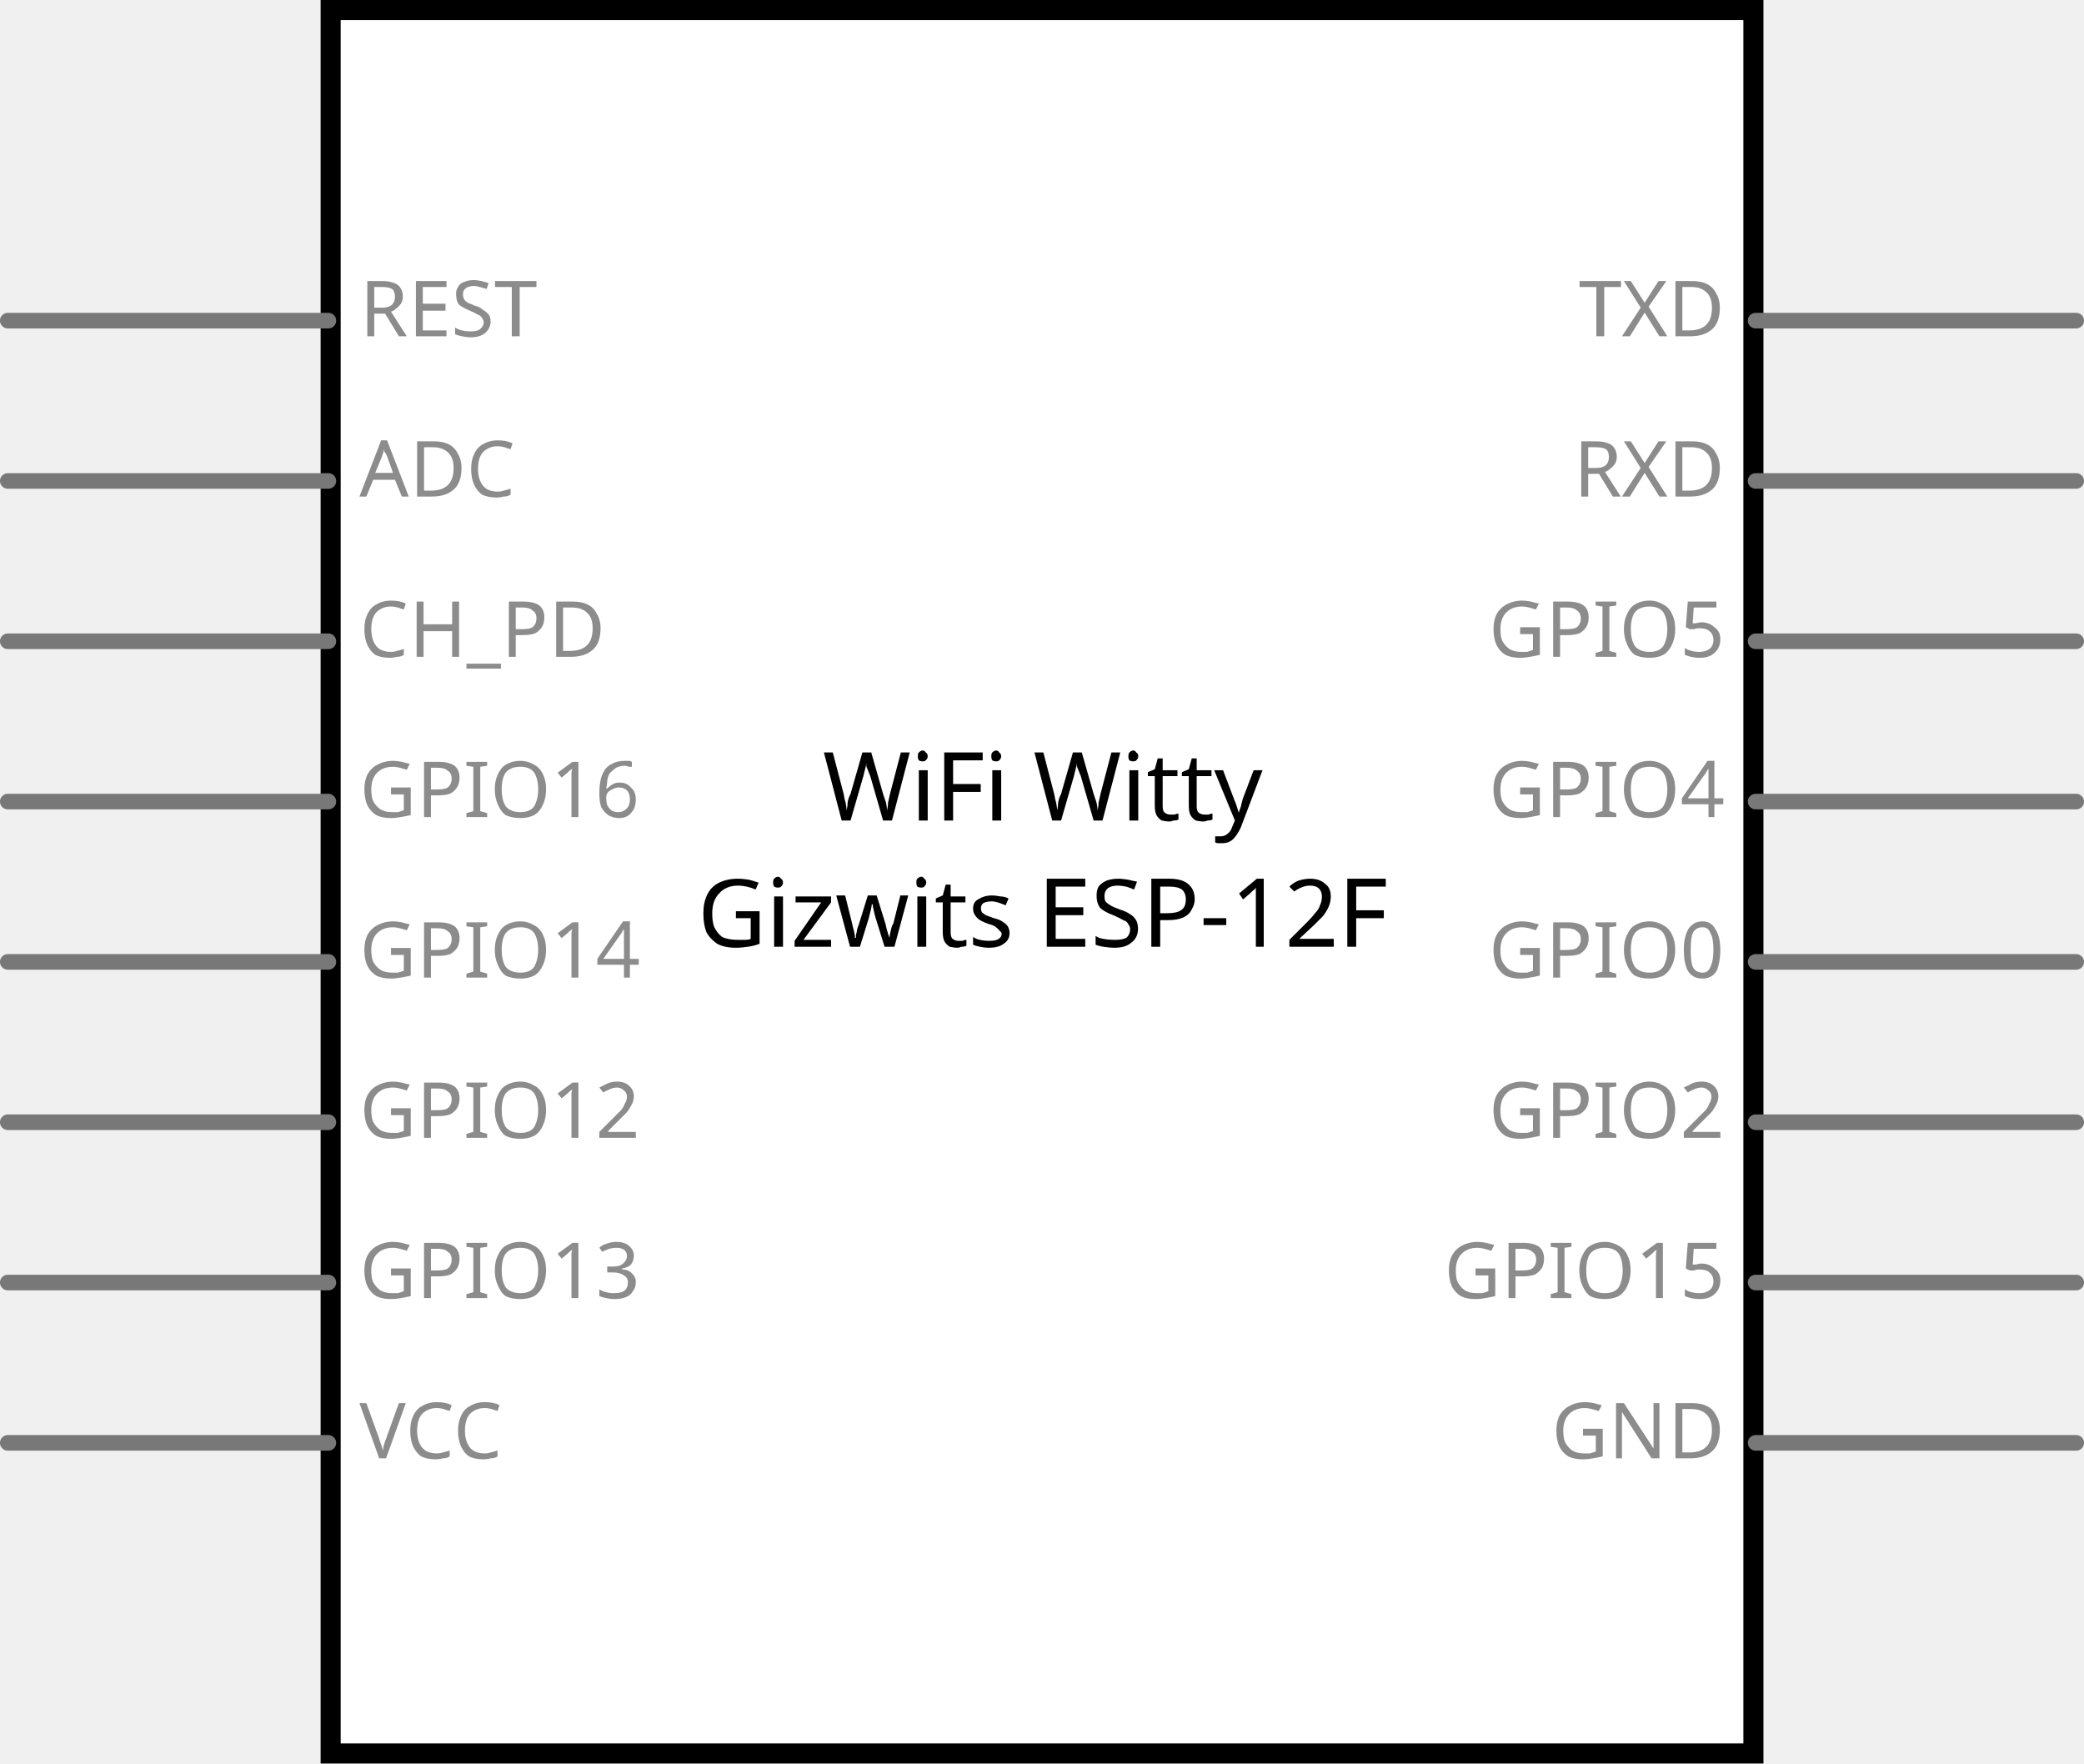
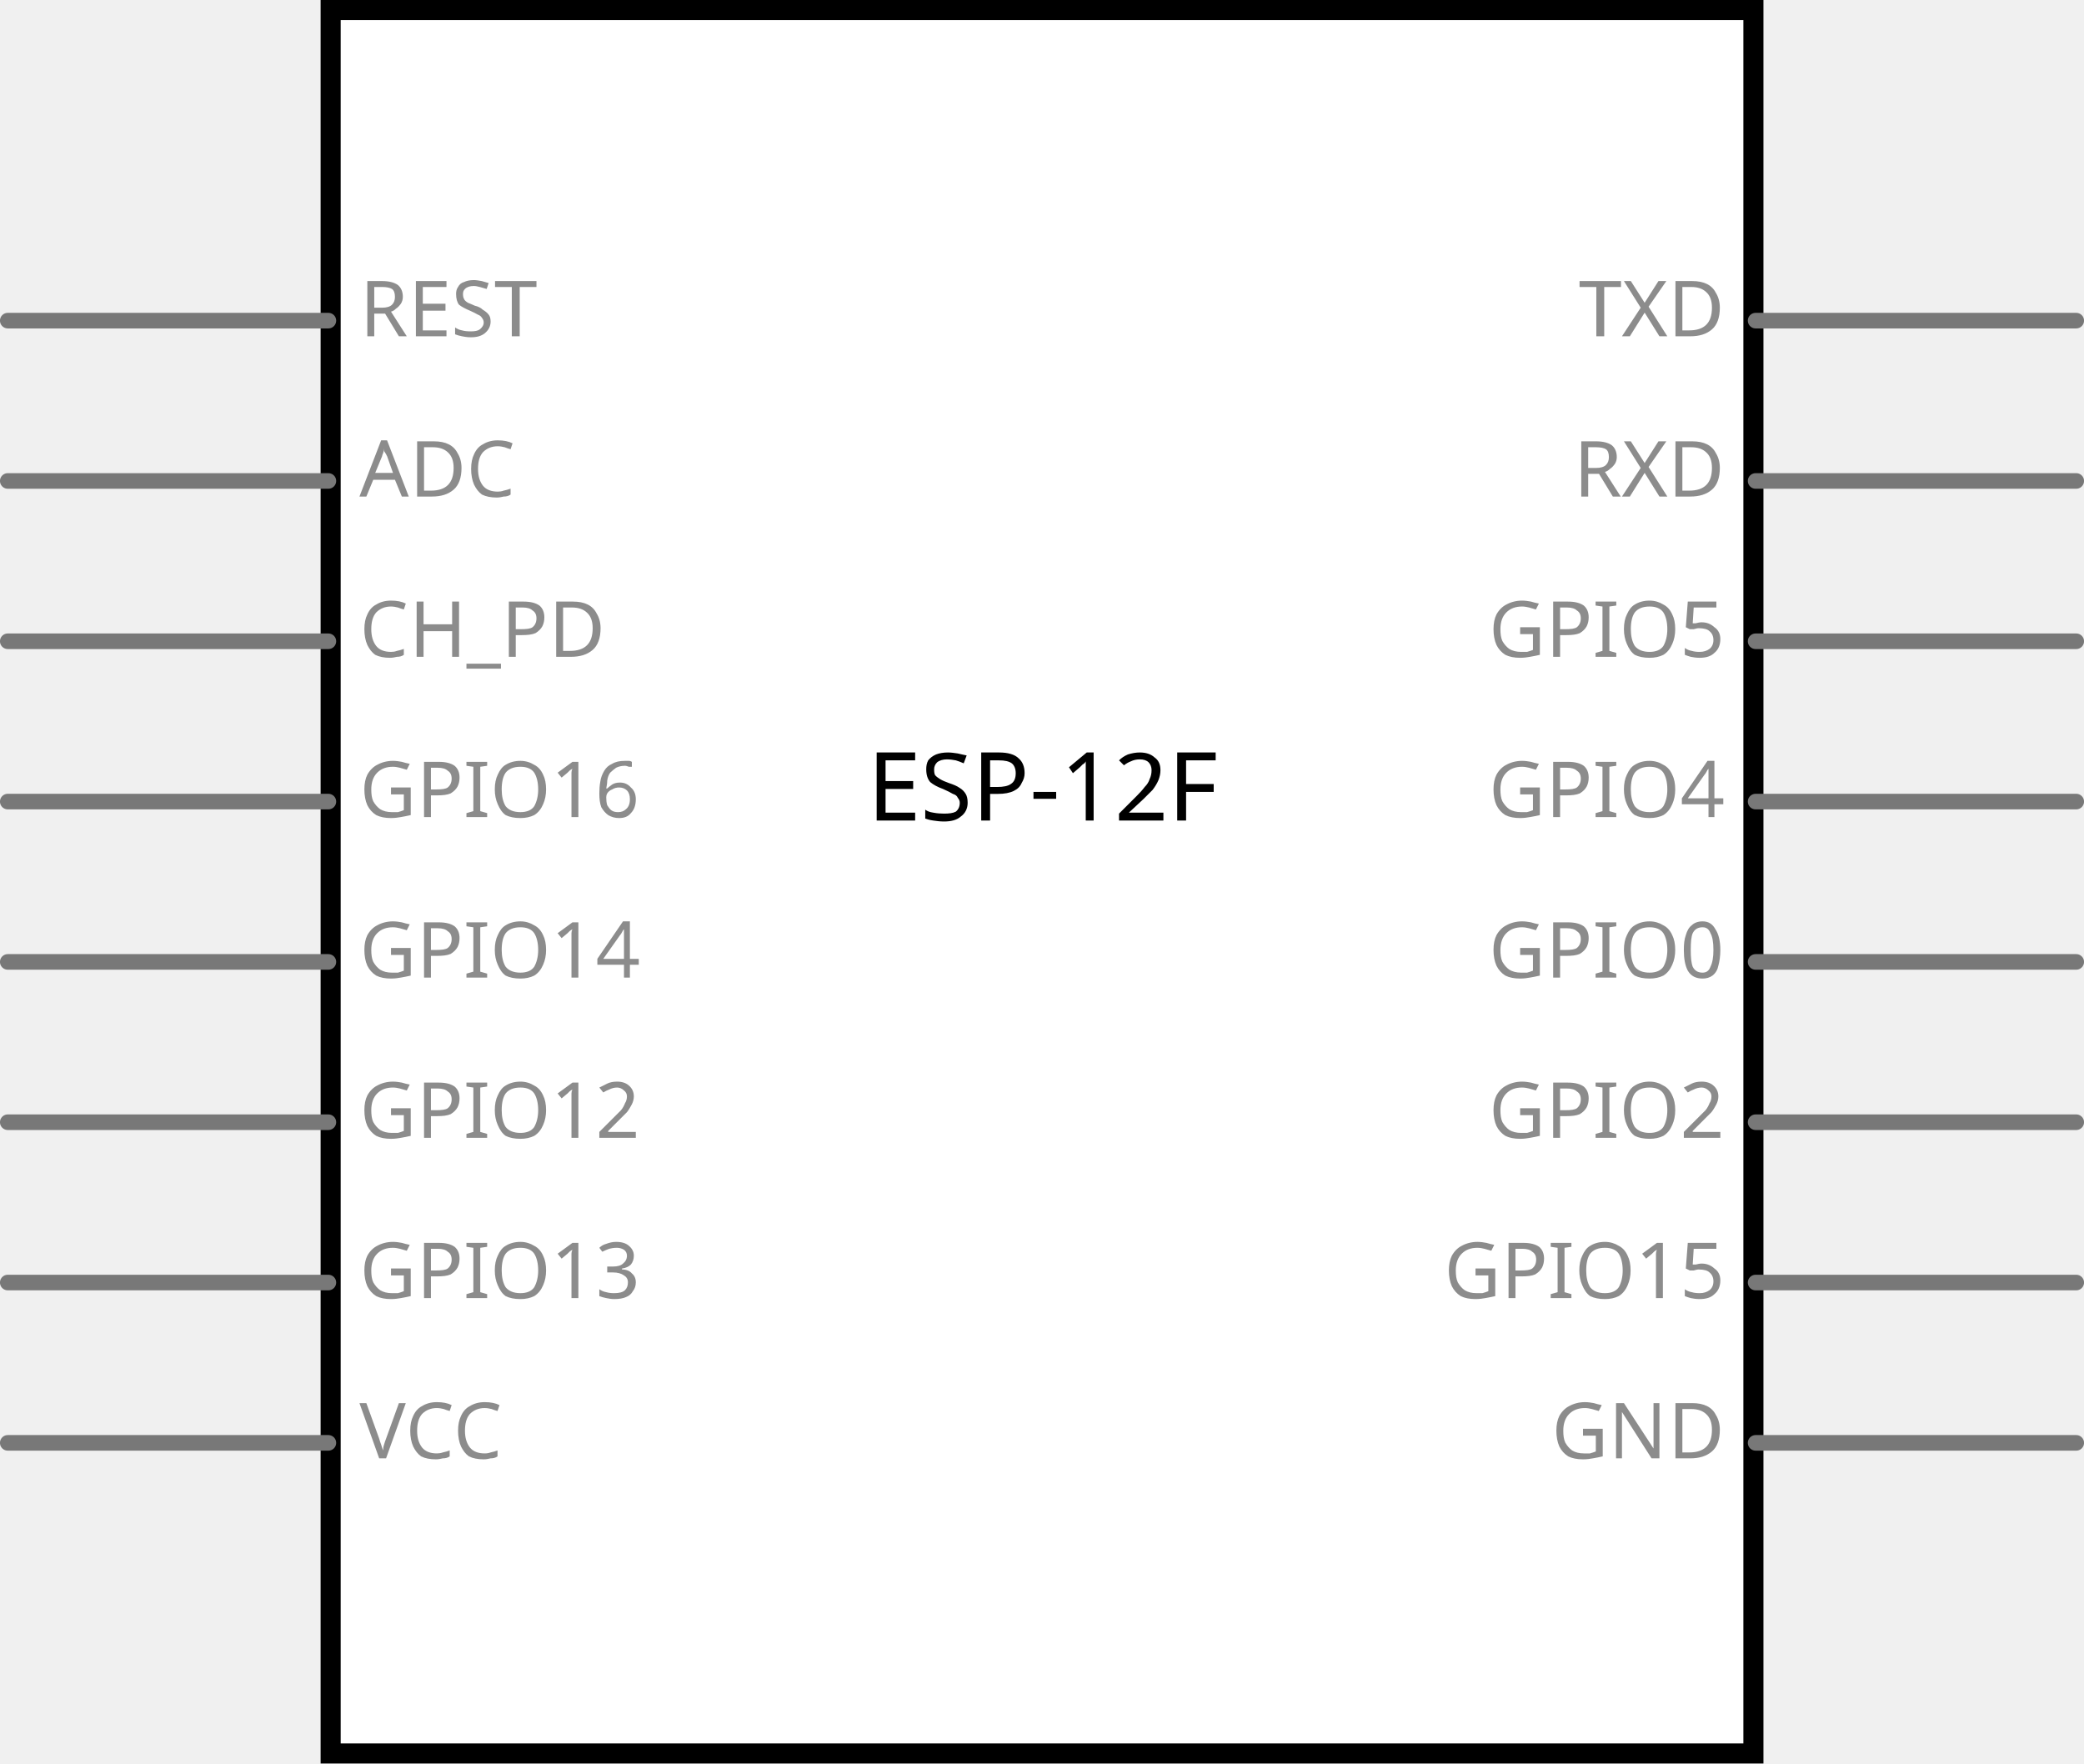
<svg xmlns="http://www.w3.org/2000/svg" version="1.1" x="0in" y="0in" viewBox="0 0 33.02 27.94" width="1.3in" height="1.1in">
  <g id="schematic">
    <rect class="interior rect" x="5.239" y="0.159" width="22.543" height="27.622" fill="#FFFFFF" stroke="#000000" stroke-width="0.318" stroke-linecap="round" />
    <g font-family="'Droid Sans'" stroke="none" stroke-width="0" stroke-linecap="round">
      <g id="pins" font-size="1.235" fill="none">
        <g id="pins-left" text-anchor="start">
          <line id="connector0pin" x1="0.123" y1="5.08" x2="5.203" y2="5.08" stroke="#787878" stroke-width="0.247" />
          <text x="5.697" y="5.327" fill="#8c8c8c">REST</text>
          <rect id="connector0terminal" x="-0.123" y="4.957" width="0.247" height="0.247" />
          <line id="connector1pin" x1="0.123" y1="7.62" x2="5.203" y2="7.62" stroke="#787878" stroke-width="0.247" />
          <text x="5.697" y="7.867" fill="#8c8c8c">ADC</text>
          <rect id="connector1terminal" x="-0.123" y="7.497" width="0.247" height="0.247" />
          <line id="connector2pin" x1="0.123" y1="10.16" x2="5.203" y2="10.16" stroke="#787878" stroke-width="0.247" />
          <text x="5.697" y="10.407" fill="#8c8c8c">CH_PD</text>
          <rect id="connector2terminal" x="-0.123" y="10.037" width="0.247" height="0.247" />
          <line id="connector3pin" x1="0.123" y1="12.7" x2="5.203" y2="12.7" stroke="#787878" stroke-width="0.247" />
          <text x="5.697" y="12.947" fill="#8c8c8c">GPIO16</text>
          <rect id="connector3terminal" x="-0.123" y="12.576" width="0.247" height="0.247" />
          <line id="connector4pin" x1="0.123" y1="15.24" x2="5.203" y2="15.24" stroke="#787878" stroke-width="0.247" />
          <text x="5.697" y="15.487" fill="#8c8c8c">GPIO14</text>
          <rect id="connector4terminal" x="-0.123" y="15.117" width="0.247" height="0.247" />
          <line id="connector5pin" x1="0.123" y1="17.78" x2="5.203" y2="17.78" stroke="#787878" stroke-width="0.247" />
          <text x="5.697" y="18.027" fill="#8c8c8c">GPIO12</text>
          <rect id="connector5terminal" x="-0.123" y="17.657" width="0.247" height="0.247" />
          <line id="connector6pin" x1="0.123" y1="20.32" x2="5.203" y2="20.32" stroke="#787878" stroke-width="0.247" />
          <text x="5.697" y="20.567" fill="#8c8c8c">GPIO13</text>
          <rect id="connector6terminal" x="-0.123" y="20.197" width="0.247" height="0.247" />
          <line id="connector7pin" x1="0.123" y1="22.86" x2="5.203" y2="22.86" stroke="#787878" stroke-width="0.247" />
          <text x="5.697" y="23.107" fill="#8c8c8c">VCC</text>
          <rect id="connector7terminal" x="-0.123" y="22.736" width="0.247" height="0.247" />
        </g>
        <g id="right" text-anchor="end">
          <line id="connector15pin" x1="27.817" y1="5.08" x2="32.897" y2="5.08" stroke="#787878" stroke-width="0.247" />
          <text x="27.323" y="5.327" fill="#8c8c8c">TXD</text>
          <rect id="connector15terminal" x="32.897" y="4.957" width="0.247" height="0.247" />
          <line id="connector14pin" x1="27.817" y1="7.62" x2="32.897" y2="7.62" stroke="#787878" stroke-width="0.247" />
          <text x="27.323" y="7.867" fill="#8c8c8c">RXD</text>
          <rect id="connector14terminal" x="32.897" y="7.497" width="0.247" height="0.247" />
          <line id="connector13pin" x1="27.817" y1="10.16" x2="32.897" y2="10.16" stroke="#787878" stroke-width="0.247" />
          <text x="27.323" y="10.407" fill="#8c8c8c">GPIO5</text>
          <rect id="connector13terminal" x="32.897" y="10.037" width="0.247" height="0.247" />
          <line id="connector12pin" x1="27.817" y1="12.7" x2="32.897" y2="12.7" stroke="#787878" stroke-width="0.247" />
          <text x="27.323" y="12.947" fill="#8c8c8c">GPIO4</text>
          <rect id="connector12terminal" x="32.897" y="12.576" width="0.247" height="0.247" />
          <line id="connector11pin" x1="27.817" y1="15.24" x2="32.897" y2="15.24" stroke="#787878" stroke-width="0.247" />
          <text x="27.323" y="15.487" fill="#8c8c8c">GPIO0</text>
          <rect id="connector11terminal" x="32.897" y="15.117" width="0.247" height="0.247" />
          <line id="connector10pin" x1="27.817" y1="17.78" x2="32.897" y2="17.78" stroke="#787878" stroke-width="0.247" />
          <text x="27.323" y="18.027" fill="#8c8c8c">GPIO2</text>
          <rect id="connector10terminal" x="32.897" y="17.657" width="0.247" height="0.247" />
          <line id="connector9pin" x1="27.817" y1="20.32" x2="32.897" y2="20.32" stroke="#787878" stroke-width="0.247" />
          <text x="27.323" y="20.567" fill="#8c8c8c">GPIO15</text>
          <rect id="connector9terminal" x="32.897" y="20.197" width="0.247" height="0.247" />
          <line id="connector8pin" x1="27.817" y1="22.86" x2="32.897" y2="22.86" stroke="#787878" stroke-width="0.247" />
          <text x="27.323" y="23.107" fill="#8c8c8c">GND</text>
          <rect id="connector8terminal" x="32.897" y="22.736" width="0.247" height="0.247" />
        </g>
      </g>
      <g class="label" fill="#000000" font-size="1.499" text-anchor="middle">
-         <text x="16.52" y="13">WiFi Witty</text>
-         <text x="16.52" y="15">Gizwits ESP-12F</text>
+         <text x="16.52" y="13">ESP-12F</text>
      </g>
    </g>
  </g>
</svg>
